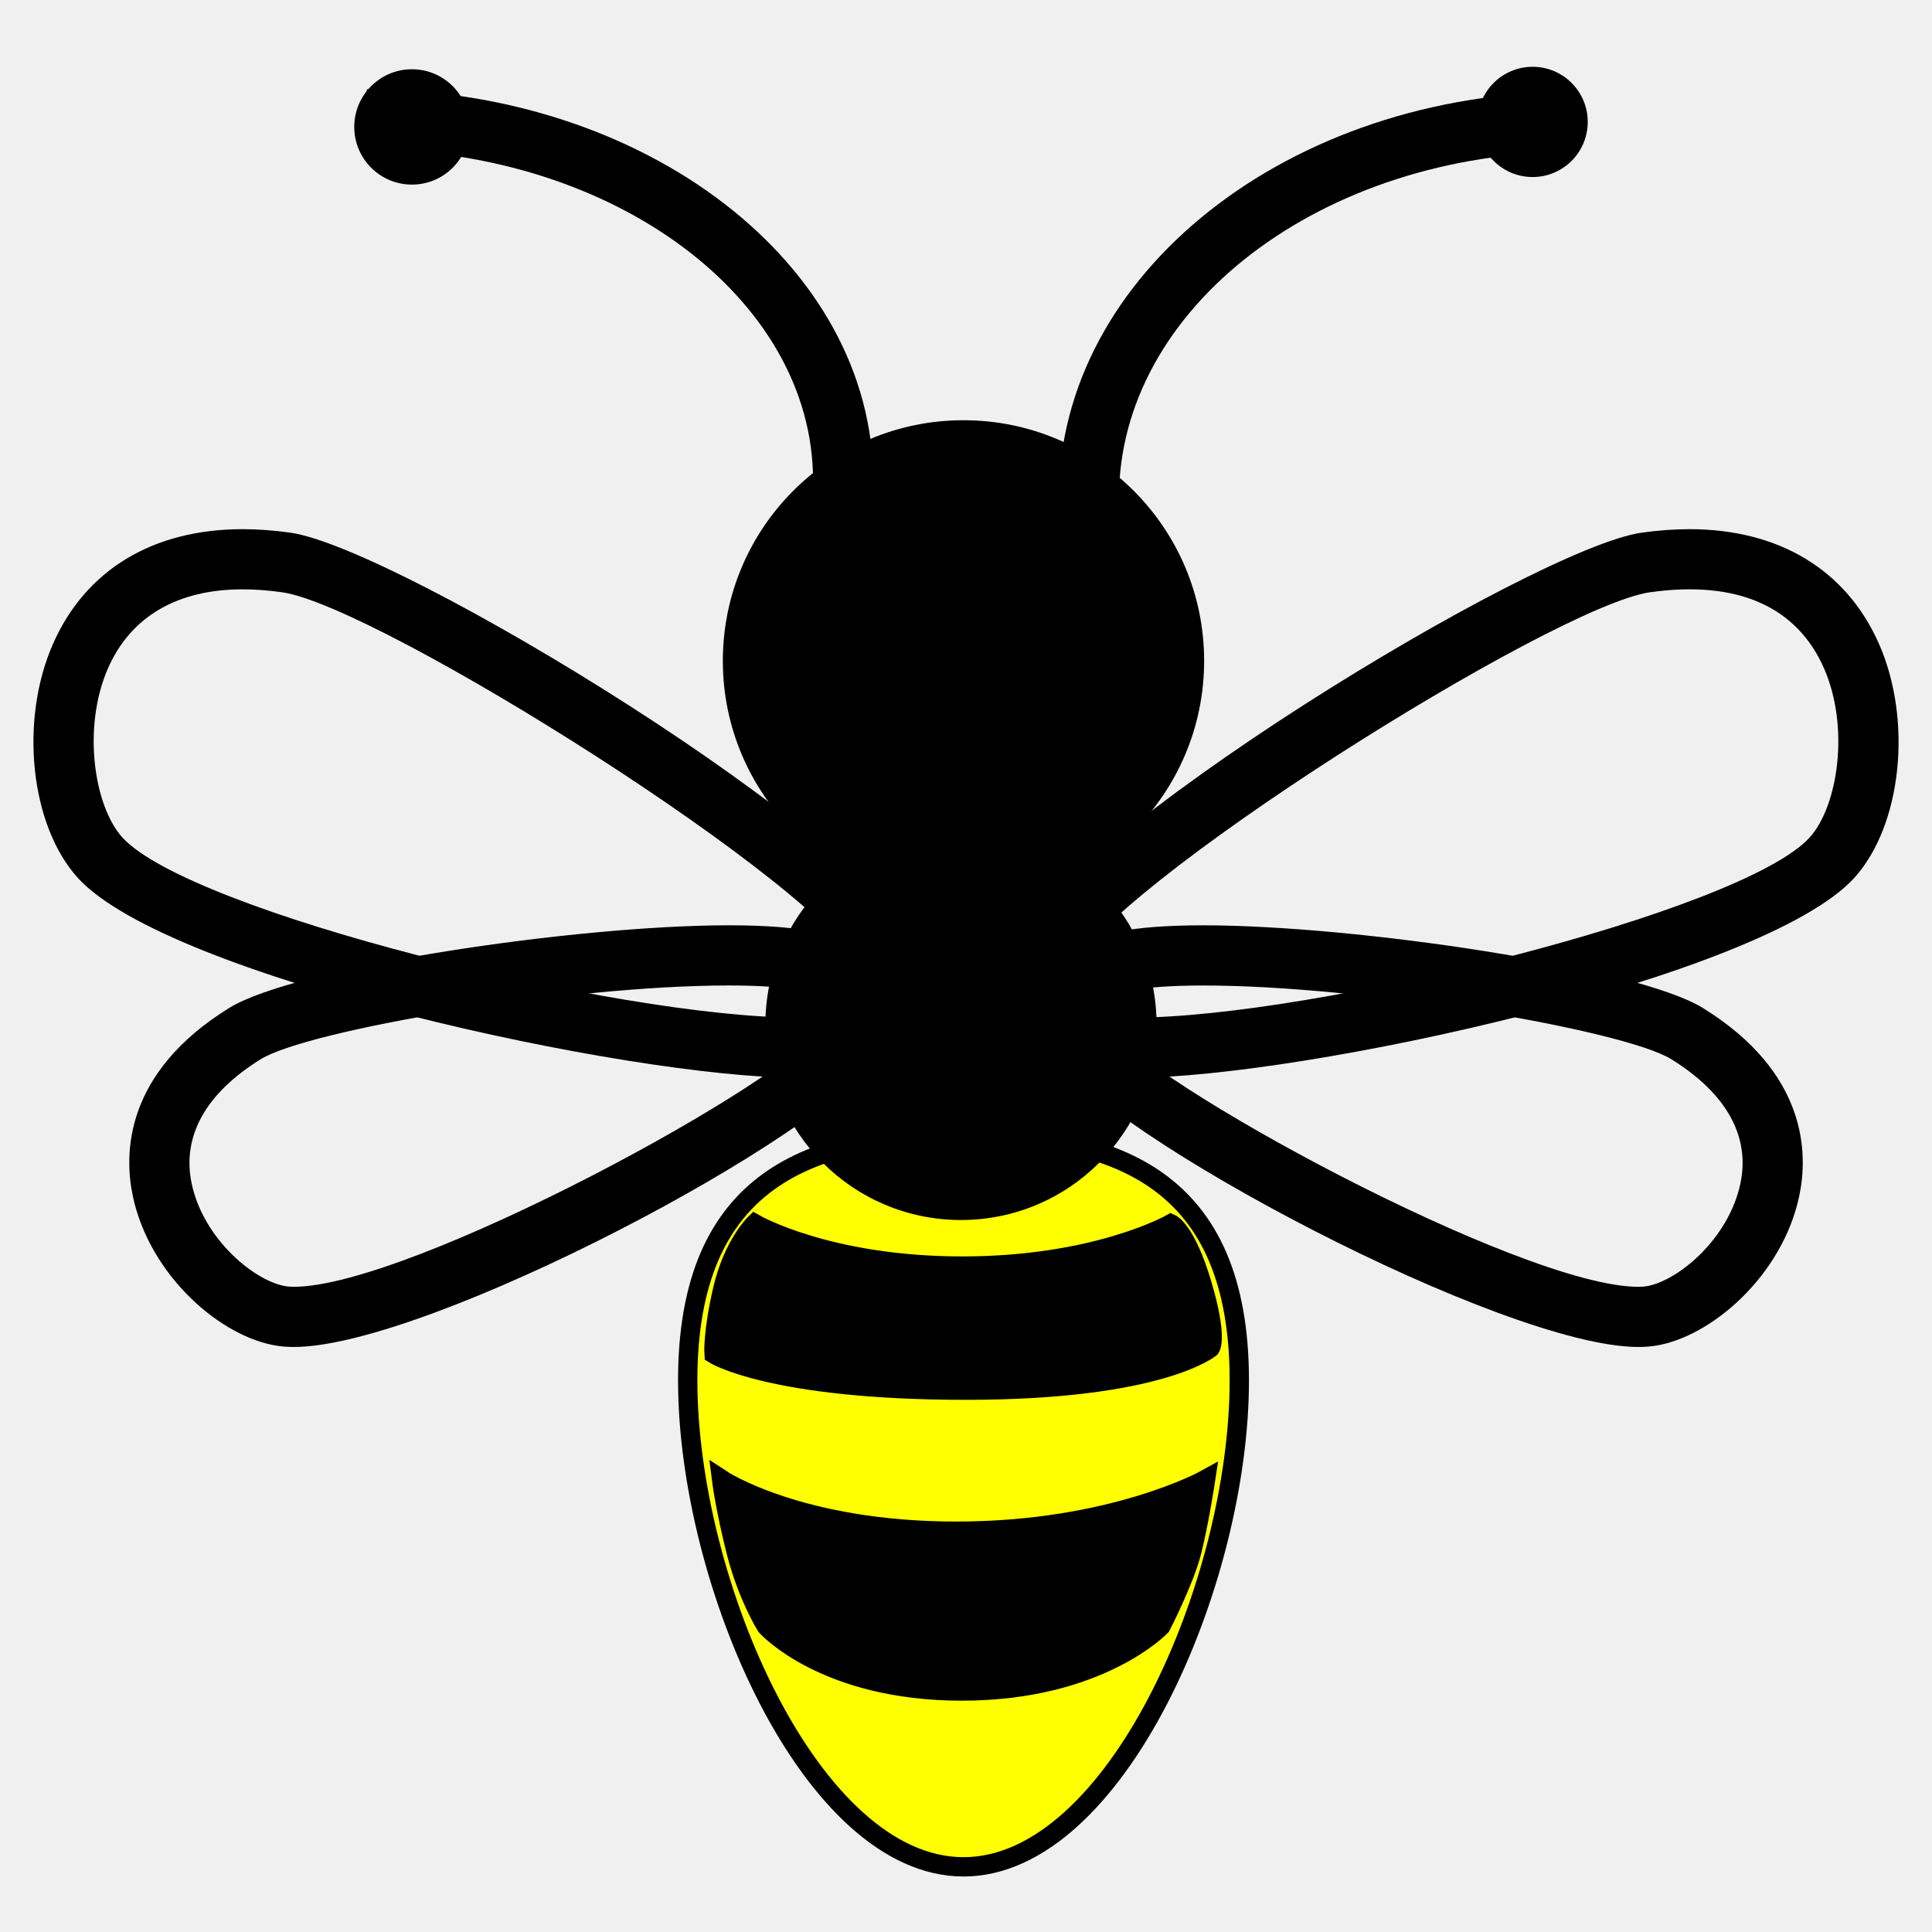
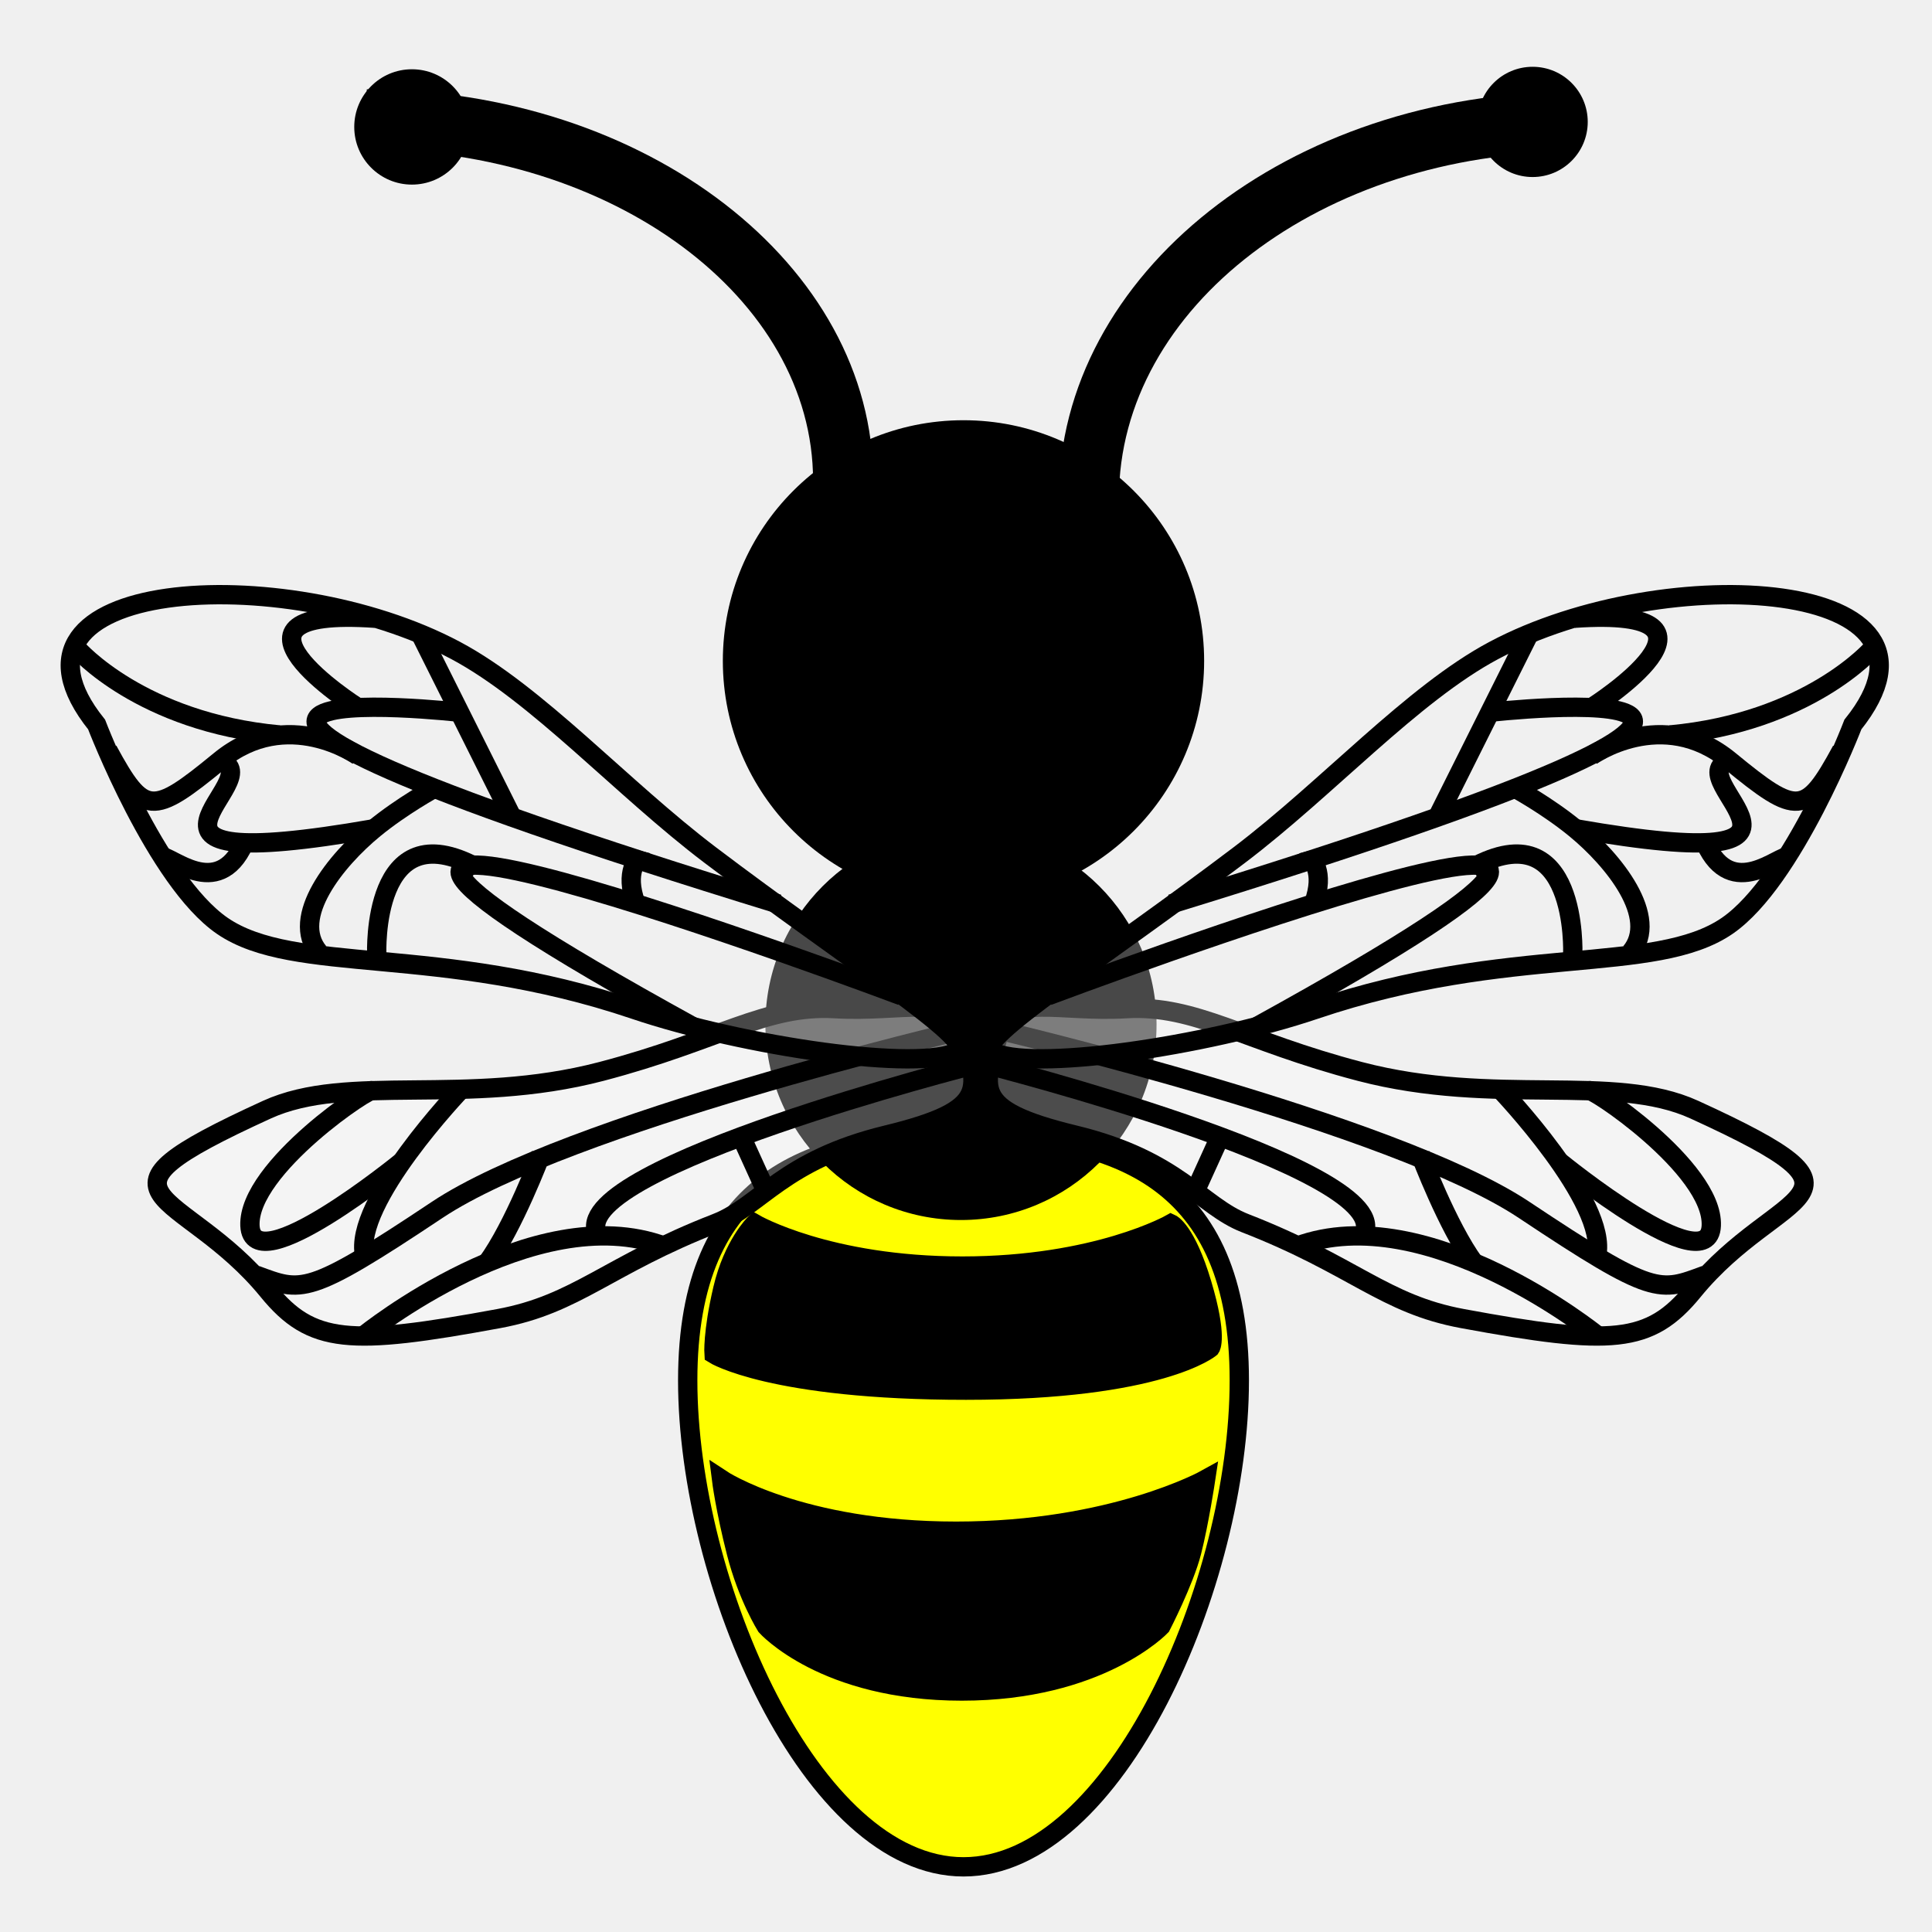
- <svg xmlns="http://www.w3.org/2000/svg" version="1.1" id="Bee" x="0px" y="0px" width="100px" height="100px" viewBox="0 0 100 100" enable-background="new 0 0 100 100" xml:space="preserve">
-   <circle cx="49.87" cy="34.207" r="12.456" />
-   <path fill="#FFFF00" stroke="#000000" d="M49.871,58.731c-7.883,0-14.275,2.257-14.275,12.719c0,10.463,6.392,25.177,14.275,25.177  c7.885,0,14.275-14.714,14.275-25.177C64.146,60.988,57.756,58.731,49.871,58.731z" />
-   <path stroke="#000000" d="M61.679,80.325c-0.385,1.509-1.589,3.844-1.589,3.844s-3.178,3.358-10.31,3.358  c-7.132,0-10.12-3.358-10.12-3.358s-0.964-1.538-1.542-3.795s-0.771-3.796-0.771-3.796s4.044,2.677,12.14,2.677  s12.915-2.68,12.915-2.68S62.064,78.816,61.679,80.325z" />
-   <path stroke="#000000" d="M50.001,71.955c-10.075,0-13.043-1.864-13.043-1.864s-0.081-1.086,0.455-3.373s1.654-3.376,1.654-3.376  s3.785,2.19,10.741,2.19s10.8-2.19,10.8-2.19s0.778,0.341,1.605,3.114c0.827,2.774,0.438,3.31,0.438,3.31  S60.076,71.955,50.001,71.955z" />
-   <circle cx="49.74" cy="53.025" r="10.123" />
-   <g>
-     <path d="M45.199,24.867h-3.115c0-9.445-10.362-17.129-23.099-17.129V4.624C33.439,4.624,45.199,13.705,45.199,24.867L45.199,24.867   z" />
+ <svg xmlns="http://www.w3.org/2000/svg" version="1.1" x="0px" y="0px" width="100px" height="100px" viewBox="0 0 100 100" enable-background="new 0 0 100 100" xml:space="preserve">
+   <g id="Bee">
+     <circle cx="49.87" cy="34.207" r="12.456" />
+     <path fill="#FFFF00" stroke="#000000" d="M49.871,58.731c-7.883,0-14.275,2.257-14.275,12.719c0,10.463,6.392,25.177,14.275,25.177   c7.885,0,14.275-14.714,14.275-25.177C64.146,60.988,57.756,58.731,49.871,58.731z" />
+     <path stroke="#000000" d="M61.679,80.325c-0.385,1.509-1.589,3.844-1.589,3.844s-3.178,3.358-10.31,3.358   c-7.132,0-10.12-3.358-10.12-3.358s-0.964-1.538-1.542-3.795s-0.771-3.796-0.771-3.796s4.044,2.677,12.14,2.677   s12.915-2.68,12.915-2.68S62.064,78.816,61.679,80.325z" />
+     <path stroke="#000000" d="M50.001,71.955c-10.075,0-13.043-1.864-13.043-1.864s-0.081-1.086,0.455-3.373s1.654-3.376,1.654-3.376   s3.785,2.19,10.741,2.19s10.8-2.19,10.8-2.19s0.778,0.341,1.605,3.114c0.827,2.774,0.438,3.31,0.438,3.31   S60.076,71.955,50.001,71.955z" />
+     <circle cx="49.74" cy="53.025" r="10.123" />
+     <g>
+       <path d="M45.199,24.867h-3.115c0-9.445-10.362-17.129-23.099-17.129V4.624C33.439,4.624,45.199,13.705,45.199,24.867    L45.199,24.867z" />
+     </g>
+     <g>
+       <path d="M57.917,25.775h-3.115c0-11.592,11.932-21.022,26.601-21.022v3.115C68.452,7.867,57.917,15.901,57.917,25.775    L57.917,25.775z" />
+     </g>
+     <circle cx="21.321" cy="6.57" r="2.985" />
+     <circle cx="79.328" cy="6.31" r="2.853" />
  </g>
-   <g>
-     <path d="M57.917,25.775h-3.115c0-11.592,11.932-21.022,26.601-21.022v3.115C68.452,7.867,57.917,15.901,57.917,25.775   L57.917,25.775z" />
-   </g>
-   <circle cx="21.321" cy="6.57" r="2.985" />
-   <circle cx="79.328" cy="6.31" r="2.853" />
-   <g>
-     <path d="M41.339,55.787c-8.768,0-32.617-5.191-37.306-10.342c-2.466-2.71-3.043-8.152-1.283-12.133   c1.688-3.819,5.17-5.922,9.807-5.922c0.77,0,1.589,0.058,2.464,0.18c5.584,0.78,30.338,15.85,32.478,21.629   c0.517,1.394,0.952,2.083,1.212,2.495c0.26,0.409,0.693,1.095,0.306,1.938c-0.386,0.843-1.189,0.961-1.668,1.031   c-0.482,0.069-1.29,0.188-2.684,0.705C43.899,55.65,42.813,55.787,41.339,55.787L41.339,55.787z M12.557,30.504   c-3.375,0-5.783,1.407-6.958,4.066c-1.356,3.07-0.73,7.167,0.737,8.779c3.498,3.841,25.639,9.323,35.003,9.323   c1.474,0,2.059-0.158,2.243-0.227c0.655-0.242,1.213-0.414,1.685-0.538c-0.218-0.446-0.449-0.978-0.689-1.627   c-1.551-4.185-24.982-18.927-29.99-19.627C13.868,30.553,13.193,30.504,12.557,30.504L12.557,30.504z" />
-   </g>
-   <g>
-     <path d="M15.211,69.719c-0.295,0-0.569-0.019-0.818-0.055c-2.932-0.414-6.653-3.632-7.521-7.768   c-0.461-2.193-0.426-6.372,4.988-9.723c3.438-2.124,17.947-4.28,25.867-4.28c4.037,0,5.421,0.528,6.111,0.926   c1.025,0.593,1.64,0.792,2.006,0.911c0.374,0.122,1.153,0.374,1.389,1.255c0.237,0.88-0.311,1.488-0.572,1.782   c-0.259,0.287-0.69,0.77-1.281,1.797C42.997,58.682,22.176,69.719,15.211,69.719L15.211,69.719z M37.727,51.008   c-8.37,0-21.79,2.309-24.229,3.815c-2.853,1.766-4.091,3.992-3.578,6.435c0.613,2.913,3.315,5.097,4.906,5.322   c0.117,0.015,0.247,0.024,0.386,0.024c6.056,0,25.82-10.742,27.471-13.597c0.211-0.368,0.411-0.686,0.595-0.96   c-0.298-0.144-0.628-0.319-0.996-0.532C42.136,51.432,41.221,51.008,37.727,51.008L37.727,51.008z" />
-   </g>
-   <g>
-     <path d="M58.665,55.787c-0.003,0-0.003,0-0.003,0c-1.473,0-2.562-0.137-3.321-0.42c-1.396-0.517-2.205-0.636-2.686-0.705   c-0.48-0.07-1.284-0.188-1.67-1.031c-0.386-0.843,0.047-1.528,0.306-1.938c0.26-0.411,0.696-1.1,1.212-2.494   c2.138-5.777,26.892-20.848,32.476-21.629c0.873-0.122,1.694-0.18,2.464-0.18c4.635,0,8.117,2.103,9.806,5.92   c1.761,3.981,1.186,9.425-1.277,12.135C91.28,50.596,67.434,55.787,58.665,55.787L58.665,55.787z M54.735,51.909   c0.48,0.126,1.034,0.297,1.685,0.538c0.183,0.067,0.77,0.226,2.242,0.226c9.364,0,31.506-5.48,35.003-9.323   c1.466-1.612,2.093-5.71,0.736-8.779c-1.399-3.16-4.45-4.554-8.99-3.917c-5.01,0.701-28.44,15.442-29.988,19.626   C55.18,50.935,54.948,51.47,54.735,51.909L54.735,51.909z" />
-   </g>
-   <g>
-     <path d="M84.793,69.719c-0.003,0-0.003,0-0.003,0c-6.968-0.003-27.789-11.04-30.164-15.152c-0.593-1.029-1.025-1.51-1.283-1.799   c-0.264-0.292-0.811-0.902-0.573-1.782c0.235-0.881,1.014-1.133,1.388-1.255c0.368-0.119,0.979-0.318,2.005-0.909   c0.69-0.4,2.077-0.928,6.113-0.928c7.919,0,22.43,2.156,25.866,4.28c5.414,3.351,5.45,7.529,4.988,9.723   c-0.87,4.136-4.59,7.354-7.519,7.768C85.359,69.7,85.089,69.719,84.793,69.719L84.793,69.719z M56.725,52.048   c0.186,0.276,0.386,0.593,0.599,0.963c1.646,2.852,21.408,13.591,27.467,13.594c0.144,0,0.271-0.01,0.39-0.024   c1.591-0.226,4.291-2.409,4.902-5.326c0.515-2.438-0.724-4.665-3.579-6.431c-2.437-1.507-15.858-3.815-24.228-3.815   c-3.495,0-4.41,0.424-4.557,0.51C57.351,51.73,57.02,51.905,56.725,52.048L56.725,52.048z" />
+   <g id="Wings">
+     <g id="Bottom_Right_Wing">
+       <g id="Wing_Shape_3_">
+         <path fill="#FFFFFF" fill-opacity="0.3" stroke="#000000" d="M51.764,53.333c0.563-1.919,3.014-0.92,6.541-1.125     c3.584-0.208,6.023,1.663,12.084,3.25c7,1.833,13.131,0.067,17.313,1.979c10.208,4.667,4.396,3.916-0.063,9.375     c-2.249,2.754-4.223,2.862-11.938,1.438c-4.063-0.75-5.625-2.75-11.25-4.938c-2.299-0.895-3.462-3.266-8.813-4.563     C50.139,57.417,50.889,56.313,51.764,53.333z" />
+       </g>
+       <g id="Veins_3_">
+         <path fill="none" stroke="#000000" d="M51.764,53.333c0,0,20.375,4.792,27.125,9.292s7,4.25,9.375,3.375" />
+         <path fill="none" stroke="#000000" d="M77.639,56.375c0,0,5.625,5.875,5,8.625" />
+         <path fill="none" stroke="#000000" d="M73.514,59.75c0,0,1.416,3.75,2.791,5.625" />
+         <path fill="none" stroke="#000000" d="M82.68,69.125c0,0-8.791-7.125-15.541-4.625" />
+         <path fill="none" stroke="#000000" d="M51.139,55.125c0,0,20.625,5.25,19.5,8.625" />
+         <line stroke="#000000" x1="61.764" y1="61.875" x2="63.014" y2="59.125" />
+         <path fill="none" stroke="#000000" d="M80.732,60.141c0,0,7.719,6.297,7.844,3.297s-6.453-7.344-6.328-6.969" />
+       </g>
+     </g>
+     <g id="Bottom_Left_Wing">
+       <g id="Wing_Shape_1_">
+         <path fill="#FFFFFF" fill-opacity="0.3" stroke="#000000" d="M49.75,53.333c-0.563-1.919-3.014-0.92-6.542-1.125     c-3.583-0.208-6.023,1.663-12.083,3.25c-7,1.833-13.13,0.067-17.313,1.979c-10.208,4.667-4.396,3.916,0.063,9.375     c2.249,2.754,4.222,2.862,11.938,1.438c4.063-0.75,5.625-2.75,11.25-4.938c2.299-0.895,3.462-3.266,8.813-4.563     C51.375,57.417,50.625,56.313,49.75,53.333z" />
+       </g>
+       <g id="Veins_2_">
+         <path fill="none" stroke="#000000" d="M49.75,53.333c0,0-20.375,4.792-27.125,9.292s-7,4.25-9.375,3.375" />
+         <path fill="none" stroke="#000000" d="M23.875,56.375c0,0-5.625,5.875-5,8.625" />
+         <path fill="none" stroke="#000000" d="M28,59.75c0,0-1.417,3.75-2.792,5.625" />
+         <path fill="none" stroke="#000000" d="M18.833,69.125c0,0,8.792-7.125,15.542-4.625" />
+         <path fill="none" stroke="#000000" d="M50.375,55.125c0,0-20.625,5.25-19.5,8.625" />
+         <line stroke="#000000" x1="39.75" y1="61.875" x2="38.5" y2="59.125" />
+         <path fill="none" stroke="#000000" d="M20.781,60.141c0,0-7.719,6.297-7.844,3.297s6.453-7.344,6.328-6.969" />
+       </g>
+     </g>
+     <g id="Top_Right_Wing">
+       <g id="Wing_Shape_2_">
+         <path fill="#F2F2F2" fill-opacity="0.3" stroke="#000000" d="M51.322,54.416c-0.992-0.561,5.805-4.837,12.834-10.166     c4.562-3.458,8.944-8.334,13.166-10.583c8.917-4.75,24.667-3.75,18.584,3.833c0,0-3.092,8.069-6.5,10.417     c-3.75,2.583-11.239,0.919-21.334,4.333C62.405,54.166,53.239,55.5,51.322,54.416z" />
+       </g>
+       <g id="Veins_1_">
+         <g display="none">
+           <path display="inline" d="M85.695,69.719c-6.965,0-27.786-11.037-30.169-15.154c-0.591-1.027-1.022-1.51-1.281-1.797      c-0.261-0.294-0.809-0.902-0.571-1.782c0.235-0.881,1.015-1.133,1.389-1.255c0.366-0.119,0.98-0.318,2.006-0.911      c0.69-0.398,2.074-0.926,6.111-0.926c7.92,0,22.429,2.156,25.867,4.28c5.413,3.351,5.448,7.529,4.987,9.723      c-0.868,4.136-4.589,7.354-7.521,7.768C86.264,69.7,85.99,69.719,85.695,69.719L85.695,69.719z M63.18,51.008      c-3.494,0-4.41,0.424-4.555,0.508c-0.368,0.213-0.698,0.389-0.996,0.532c0.185,0.274,0.384,0.592,0.595,0.96      c1.651,2.854,21.416,13.597,27.472,13.597c0.14,0,0.269-0.01,0.386-0.024c1.591-0.226,4.293-2.409,4.906-5.322      c0.513-2.442-0.726-4.669-3.578-6.435C84.97,53.316,71.55,51.008,63.18,51.008L63.18,51.008z" />
+         </g>
+         <g display="none">
+           <path display="inline" d="M42.241,55.787c-8.769,0-32.615-5.191-37.306-10.342c-2.463-2.71-3.038-8.154-1.277-12.135      c1.688-3.817,5.171-5.92,9.806-5.92c0.77,0,1.591,0.058,2.464,0.18c5.584,0.781,30.338,15.852,32.476,21.629      c0.516,1.394,0.952,2.083,1.212,2.494c0.259,0.41,0.691,1.096,0.306,1.938s-1.189,0.961-1.67,1.031      c-0.48,0.069-1.289,0.188-2.686,0.705c-0.76,0.283-1.849,0.42-3.321,0.42C42.244,55.787,42.244,55.787,42.241,55.787      L42.241,55.787z M46.171,51.909c-0.213-0.439-0.444-0.975-0.688-1.63c-1.548-4.184-24.979-18.925-29.988-19.626      c-4.54-0.637-7.591,0.757-8.99,3.917c-1.356,3.069-0.729,7.167,0.736,8.779c3.497,3.843,25.639,9.323,35.003,9.323      c1.473,0,2.06-0.158,2.242-0.226C45.137,52.206,45.69,52.035,46.171,51.909L46.171,51.909z" />
+         </g>
+         <g display="none">
+           <path display="inline" d="M16.113,69.719c-0.296,0-0.566-0.019-0.818-0.055c-2.929-0.414-6.648-3.632-7.519-7.768      c-0.462-2.193-0.426-6.372,4.988-9.723c3.437-2.124,17.947-4.28,25.866-4.28c4.036,0,5.423,0.528,6.113,0.928      c1.025,0.591,1.637,0.791,2.005,0.909c0.374,0.122,1.152,0.374,1.388,1.255c0.237,0.88-0.31,1.49-0.573,1.782      c-0.258,0.289-0.69,0.77-1.283,1.799c-2.375,4.112-23.196,15.149-30.164,15.152C16.116,69.719,16.116,69.719,16.113,69.719      L16.113,69.719z M44.182,52.048c-0.295-0.143-0.626-0.317-0.994-0.53c-0.146-0.086-1.062-0.51-4.557-0.51      c-8.369,0-21.791,2.309-24.228,3.815c-2.855,1.766-4.094,3.992-3.579,6.431c0.611,2.917,3.312,5.101,4.902,5.326      c0.119,0.015,0.246,0.024,0.39,0.024c6.059-0.003,25.821-10.742,27.467-13.594C43.796,52.641,43.996,52.324,44.182,52.048      L44.182,52.048z" />
+         </g>
+         <line fill="none" stroke="#000000" x1="79.114" y1="32.875" x2="74.489" y2="42.125" />
+         <path fill="none" stroke="#000000" d="M77.031,36.875c0,0,25.083-2.833-16.417,9.917" />
+         <path fill="none" stroke="#000000" d="M82.447,36.583c0,0,8.167-5.208-0.958-4.583" />
+         <path fill="none" stroke="#000000" d="M82.364,39.125c0,0,3.667-2.625,7.167,0.25s3.936,2.876,5.791-0.542" />
+         <path fill="none" stroke="#000000" d="M96.906,33.583c0,0-3.295,3.795-10.459,4.458" />
+         <path fill="none" stroke="#000000" d="M78.406,40.792c0,0,1.681,0.911,3.134,2.102c1.982,1.625,4.381,4.595,2.866,6.398" />
+         <path fill="none" stroke="#000000" d="M89.531,39.375c-1.438,0.438,0.348,1.978,0.602,3.079s-1.025,1.762-8.593,0.44" />
+         <path fill="none" stroke="#000000" d="M88.281,43.667c1.375,3,3.833,0.542,4.333,0.667" />
+         <path fill="none" stroke="#000000" d="M54.239,51.542c0,0,43.25-16.25,10.75,1.625" />
+         <path fill="none" stroke="#000000" d="M81.406,49.375c0,0,0.291-7.458-5.209-4.458" />
+         <path fill="none" stroke="#000000" d="M67.739,44.042c0.125,0.5,0.875,1,0.25,2.75" />
+       </g>
+     </g>
+     <g id="Top_Left_Wing_1_">
+       <g id="Wing_Shape">
+         <path fill="#F2F2F2" fill-opacity="0.3" stroke="#000000" d="M49.583,54.416c0.993-0.561-5.804-4.837-12.833-10.166     c-4.562-3.458-8.944-8.334-13.167-10.583C14.667,28.917-1.083,29.917,5,37.5c0,0,3.092,8.069,6.5,10.417     c3.75,2.583,11.239,0.919,21.333,4.333C38.5,54.166,47.667,55.5,49.583,54.416z" />
+       </g>
+       <g id="Veins">
+         <line fill="none" stroke="#000000" x1="21.792" y1="32.875" x2="26.417" y2="42.125" />
+         <path fill="none" stroke="#000000" d="M23.875,36.875c0,0-25.083-2.833,16.417,9.917" />
+         <path fill="none" stroke="#000000" d="M18.458,36.583c0,0-8.167-5.208,0.958-4.583" />
+         <path fill="none" stroke="#000000" d="M18.542,39.125c0,0-3.667-2.625-7.167,0.25s-3.936,2.876-5.792-0.542" />
+         <path fill="none" stroke="#000000" d="M4,33.583c0,0,3.294,3.795,10.458,4.458" />
+         <path fill="none" stroke="#000000" d="M22.5,40.792c0,0-1.681,0.911-3.134,2.102c-1.982,1.625-4.38,4.595-2.866,6.398" />
+         <path fill="none" stroke="#000000" d="M11.375,39.375c1.438,0.438-0.348,1.978-0.602,3.079c-0.254,1.101,1.025,1.762,8.592,0.44" />
+         <path fill="none" stroke="#000000" d="M12.625,43.667c-1.375,3-3.833,0.542-4.333,0.667" />
+         <path fill="none" stroke="#000000" d="M46.667,51.542c0,0-43.25-16.25-10.75,1.625" />
+         <path fill="none" stroke="#000000" d="M19.5,49.375c0,0-0.292-7.458,5.208-4.458" />
+         <path fill="none" stroke="#000000" d="M33.167,44.042c-0.125,0.5-0.875,1-0.25,2.75" />
+       </g>
+     </g>
  </g>
</svg>
